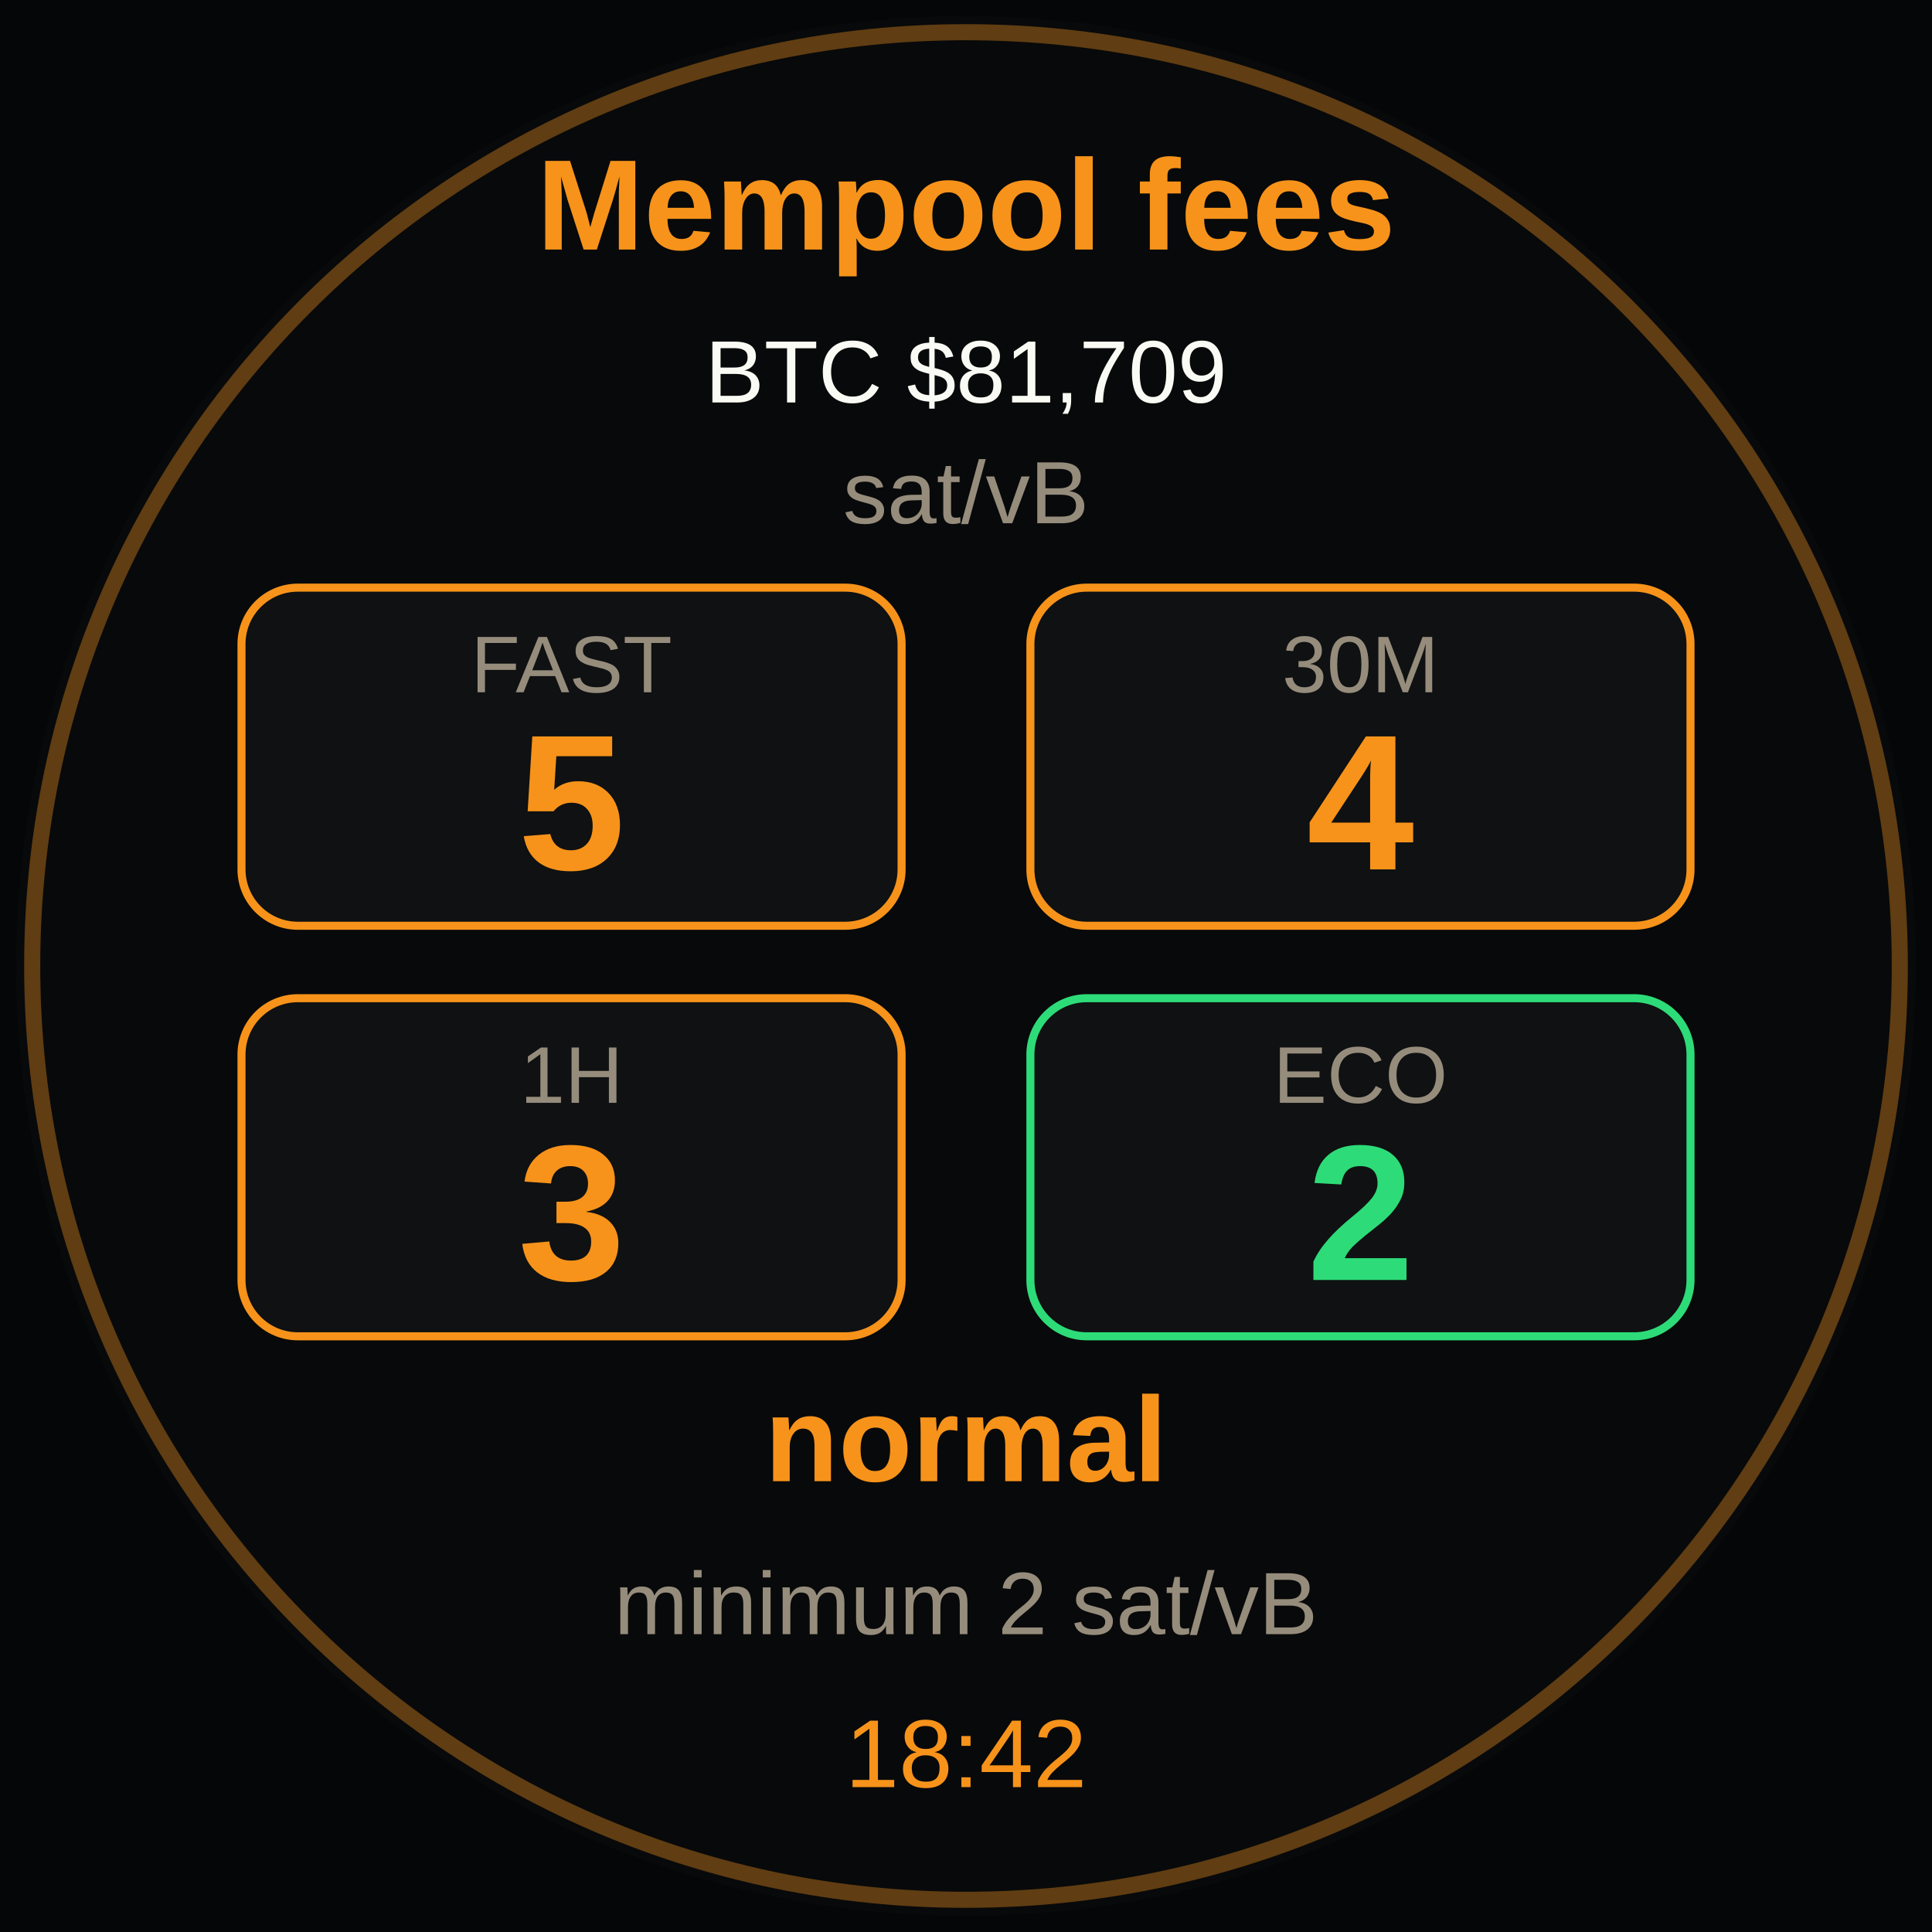
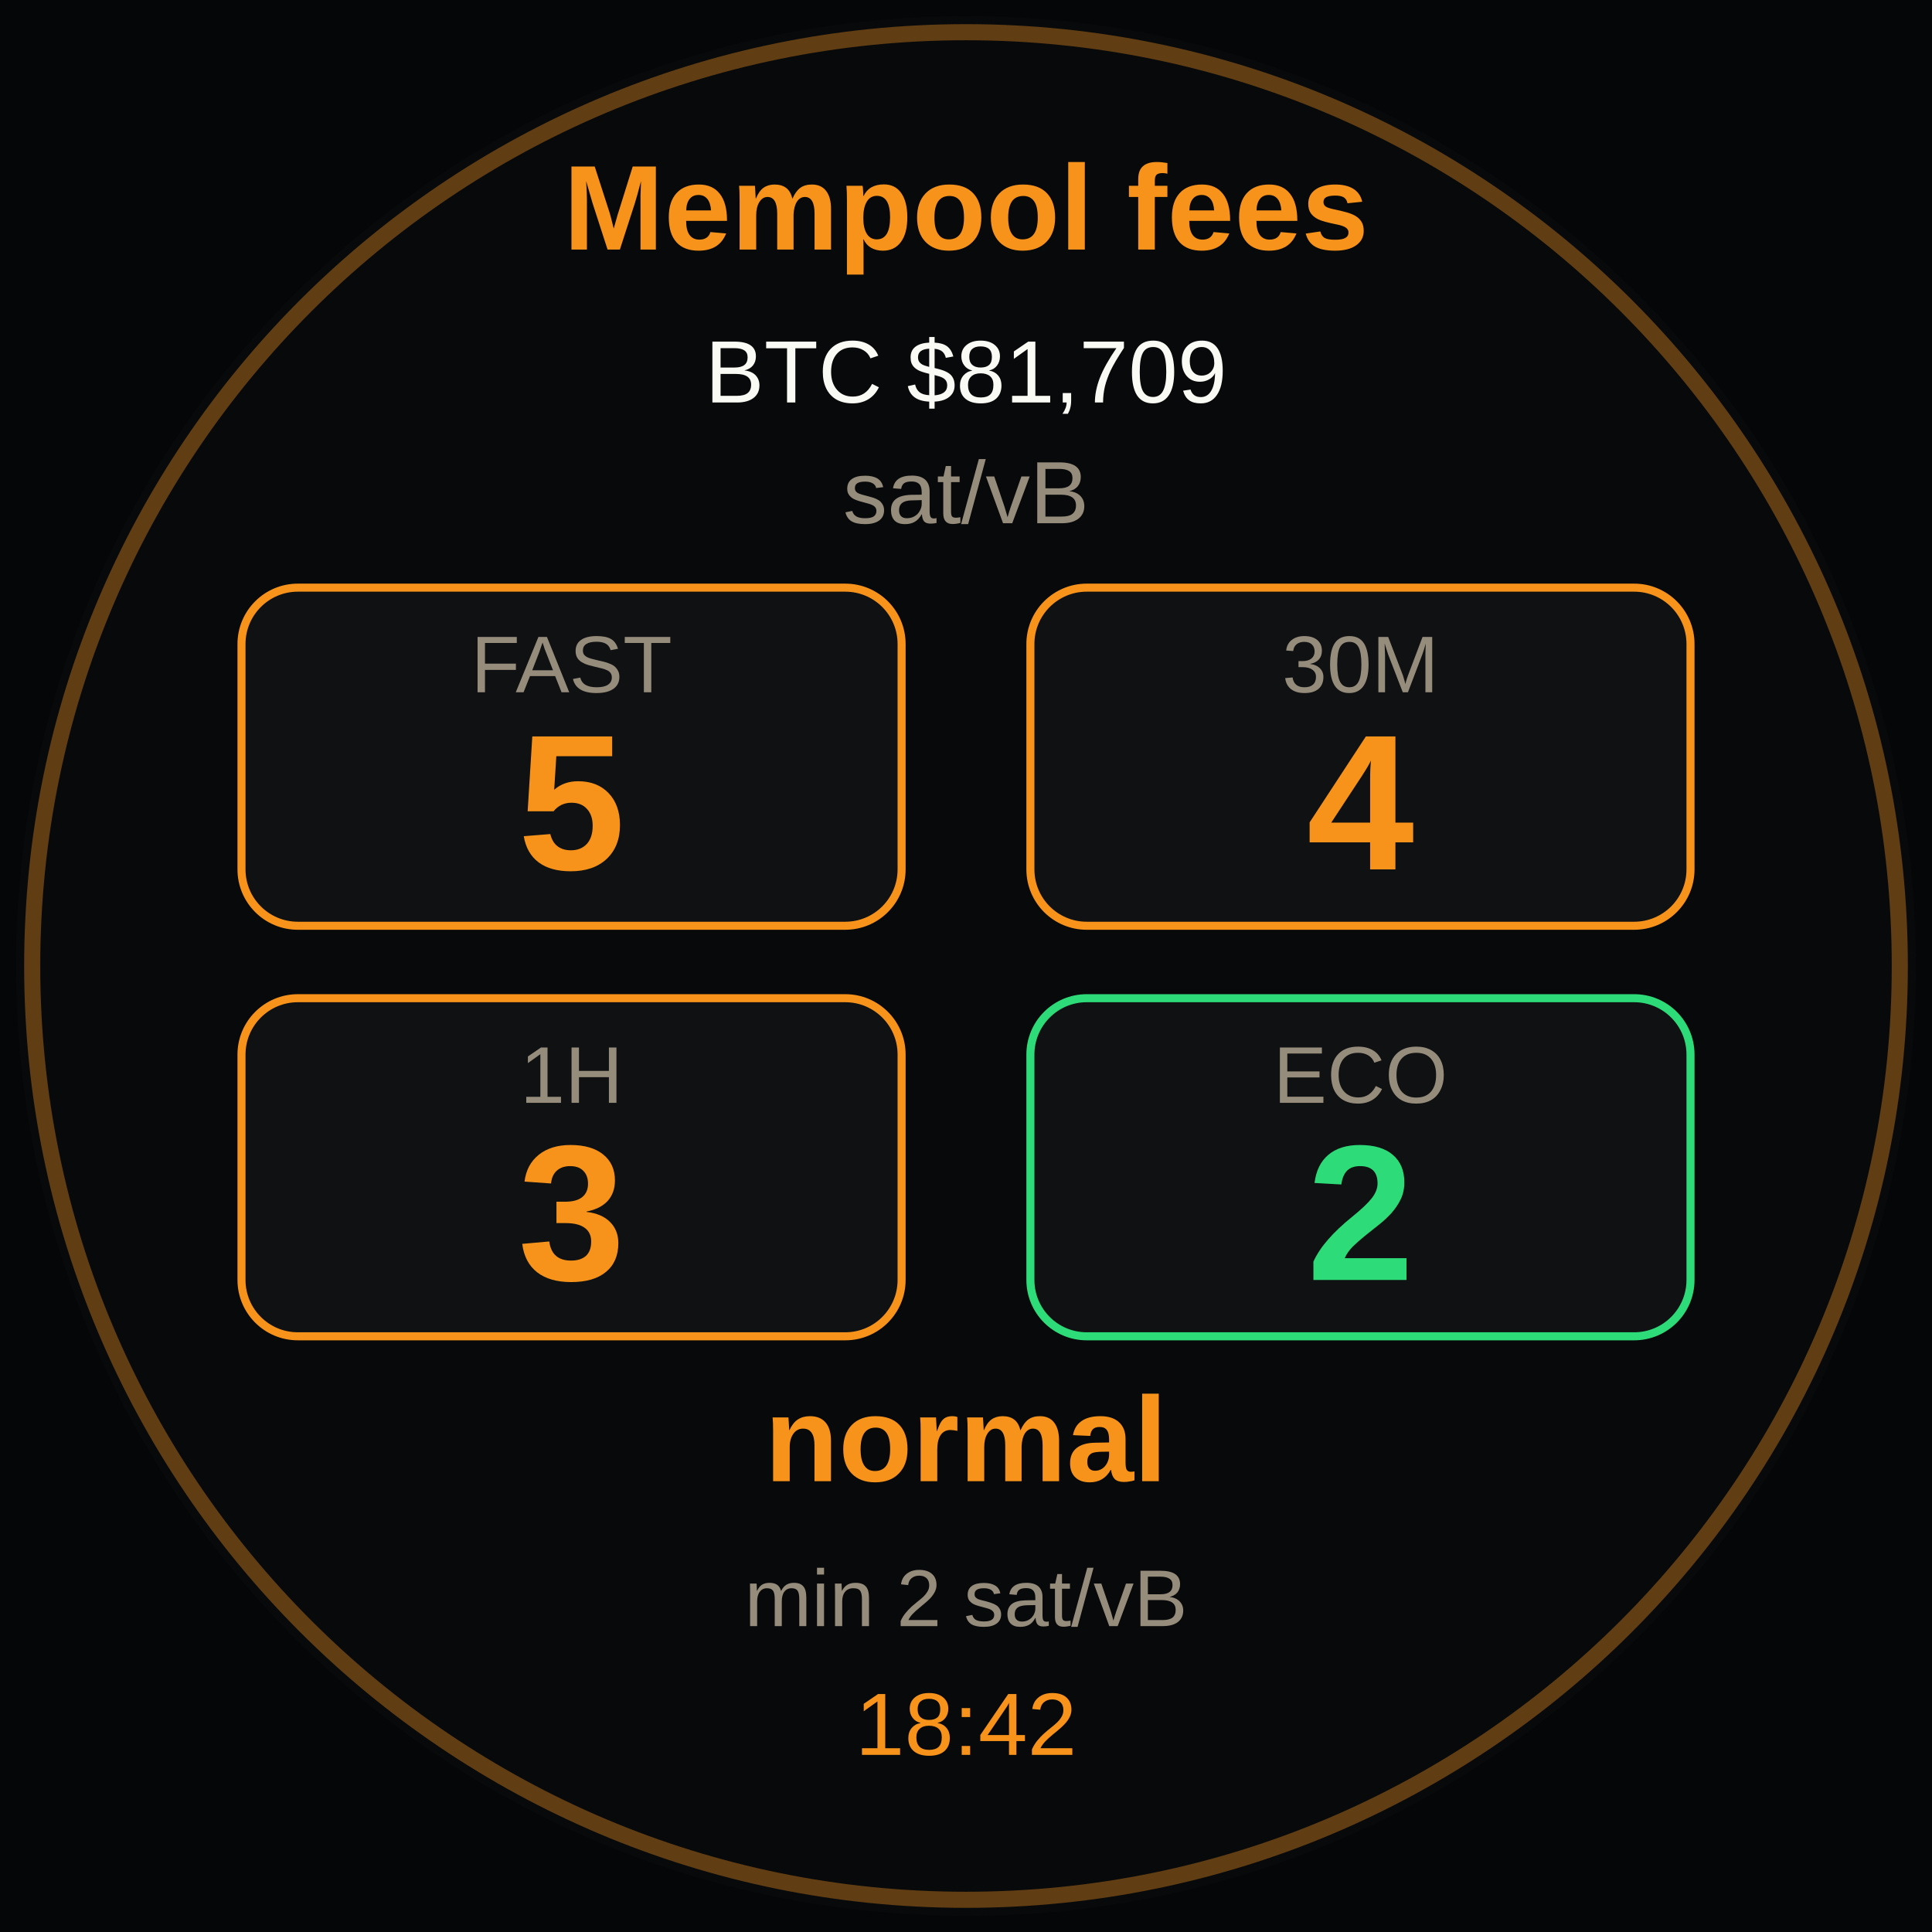
<svg xmlns="http://www.w3.org/2000/svg" width="240" height="240" viewBox="0 0 240 240" role="img" aria-label="Mempool fees screen">
  <rect width="240" height="240" fill="#050607" />
  <circle cx="120" cy="120" r="118" fill="#08090a" />
  <circle cx="120" cy="120" r="116" fill="none" stroke="#603d12" stroke-width="2" />
-   <text x="120" y="31" fill="#f7931a" font-family="Arial, sans-serif" font-size="16" font-weight="700" text-anchor="middle">Mempool fees</text>
+   <text x="120" y="31" fill="#f7931a" font-family="Arial, sans-serif" font-size="15" font-weight="700" text-anchor="middle">Mempool fees</text>
  <text x="120" y="50" fill="#fafaf4" font-family="Arial, sans-serif" font-size="11" text-anchor="middle">BTC $81,709</text>
  <text x="120" y="65" fill="#968c7c" font-family="Arial, sans-serif" font-size="11" text-anchor="middle">sat/vB</text>
  <rect x="30" y="73" width="82" height="42" rx="7" fill="#0f1112" stroke="#f7931a" />
  <text x="71" y="86" fill="#968c7c" font-family="Arial, sans-serif" font-size="10" text-anchor="middle">FAST</text>
  <text x="71" y="108" fill="#f7931a" font-family="Arial, sans-serif" font-size="24" font-weight="700" text-anchor="middle">5</text>
  <rect x="128" y="73" width="82" height="42" rx="7" fill="#0f1112" stroke="#f7931a" />
  <text x="169" y="86" fill="#968c7c" font-family="Arial, sans-serif" font-size="10" text-anchor="middle">30M</text>
  <text x="169" y="108" fill="#f7931a" font-family="Arial, sans-serif" font-size="24" font-weight="700" text-anchor="middle">4</text>
  <rect x="30" y="124" width="82" height="42" rx="7" fill="#0f1112" stroke="#f7931a" />
  <text x="71" y="137" fill="#968c7c" font-family="Arial, sans-serif" font-size="10" text-anchor="middle">1H</text>
  <text x="71" y="159" fill="#f7931a" font-family="Arial, sans-serif" font-size="24" font-weight="700" text-anchor="middle">3</text>
  <rect x="128" y="124" width="82" height="42" rx="7" fill="#0f1112" stroke="#2ddc78" />
  <text x="169" y="137" fill="#968c7c" font-family="Arial, sans-serif" font-size="10" text-anchor="middle">ECO</text>
  <text x="169" y="159" fill="#2ddc78" font-family="Arial, sans-serif" font-size="24" font-weight="700" text-anchor="middle">2</text>
  <text x="120" y="184" fill="#f7931a" font-family="Arial, sans-serif" font-size="15" font-weight="700" text-anchor="middle">normal</text>
-   <text x="120" y="203" fill="#968c7c" font-family="Arial, sans-serif" font-size="11" text-anchor="middle">minimum 2 sat/vB</text>
-   <text x="120" y="222" fill="#f7931a" font-family="Arial, sans-serif" font-size="12" text-anchor="middle">18:42</text>
+   <text x="120" y="202" fill="#968c7c" font-family="Arial, sans-serif" font-size="10" text-anchor="middle">min 2 sat/vB</text>
+   <text x="120" y="218" fill="#f7931a" font-family="Arial, sans-serif" font-size="11" text-anchor="middle">18:42</text>
</svg>
